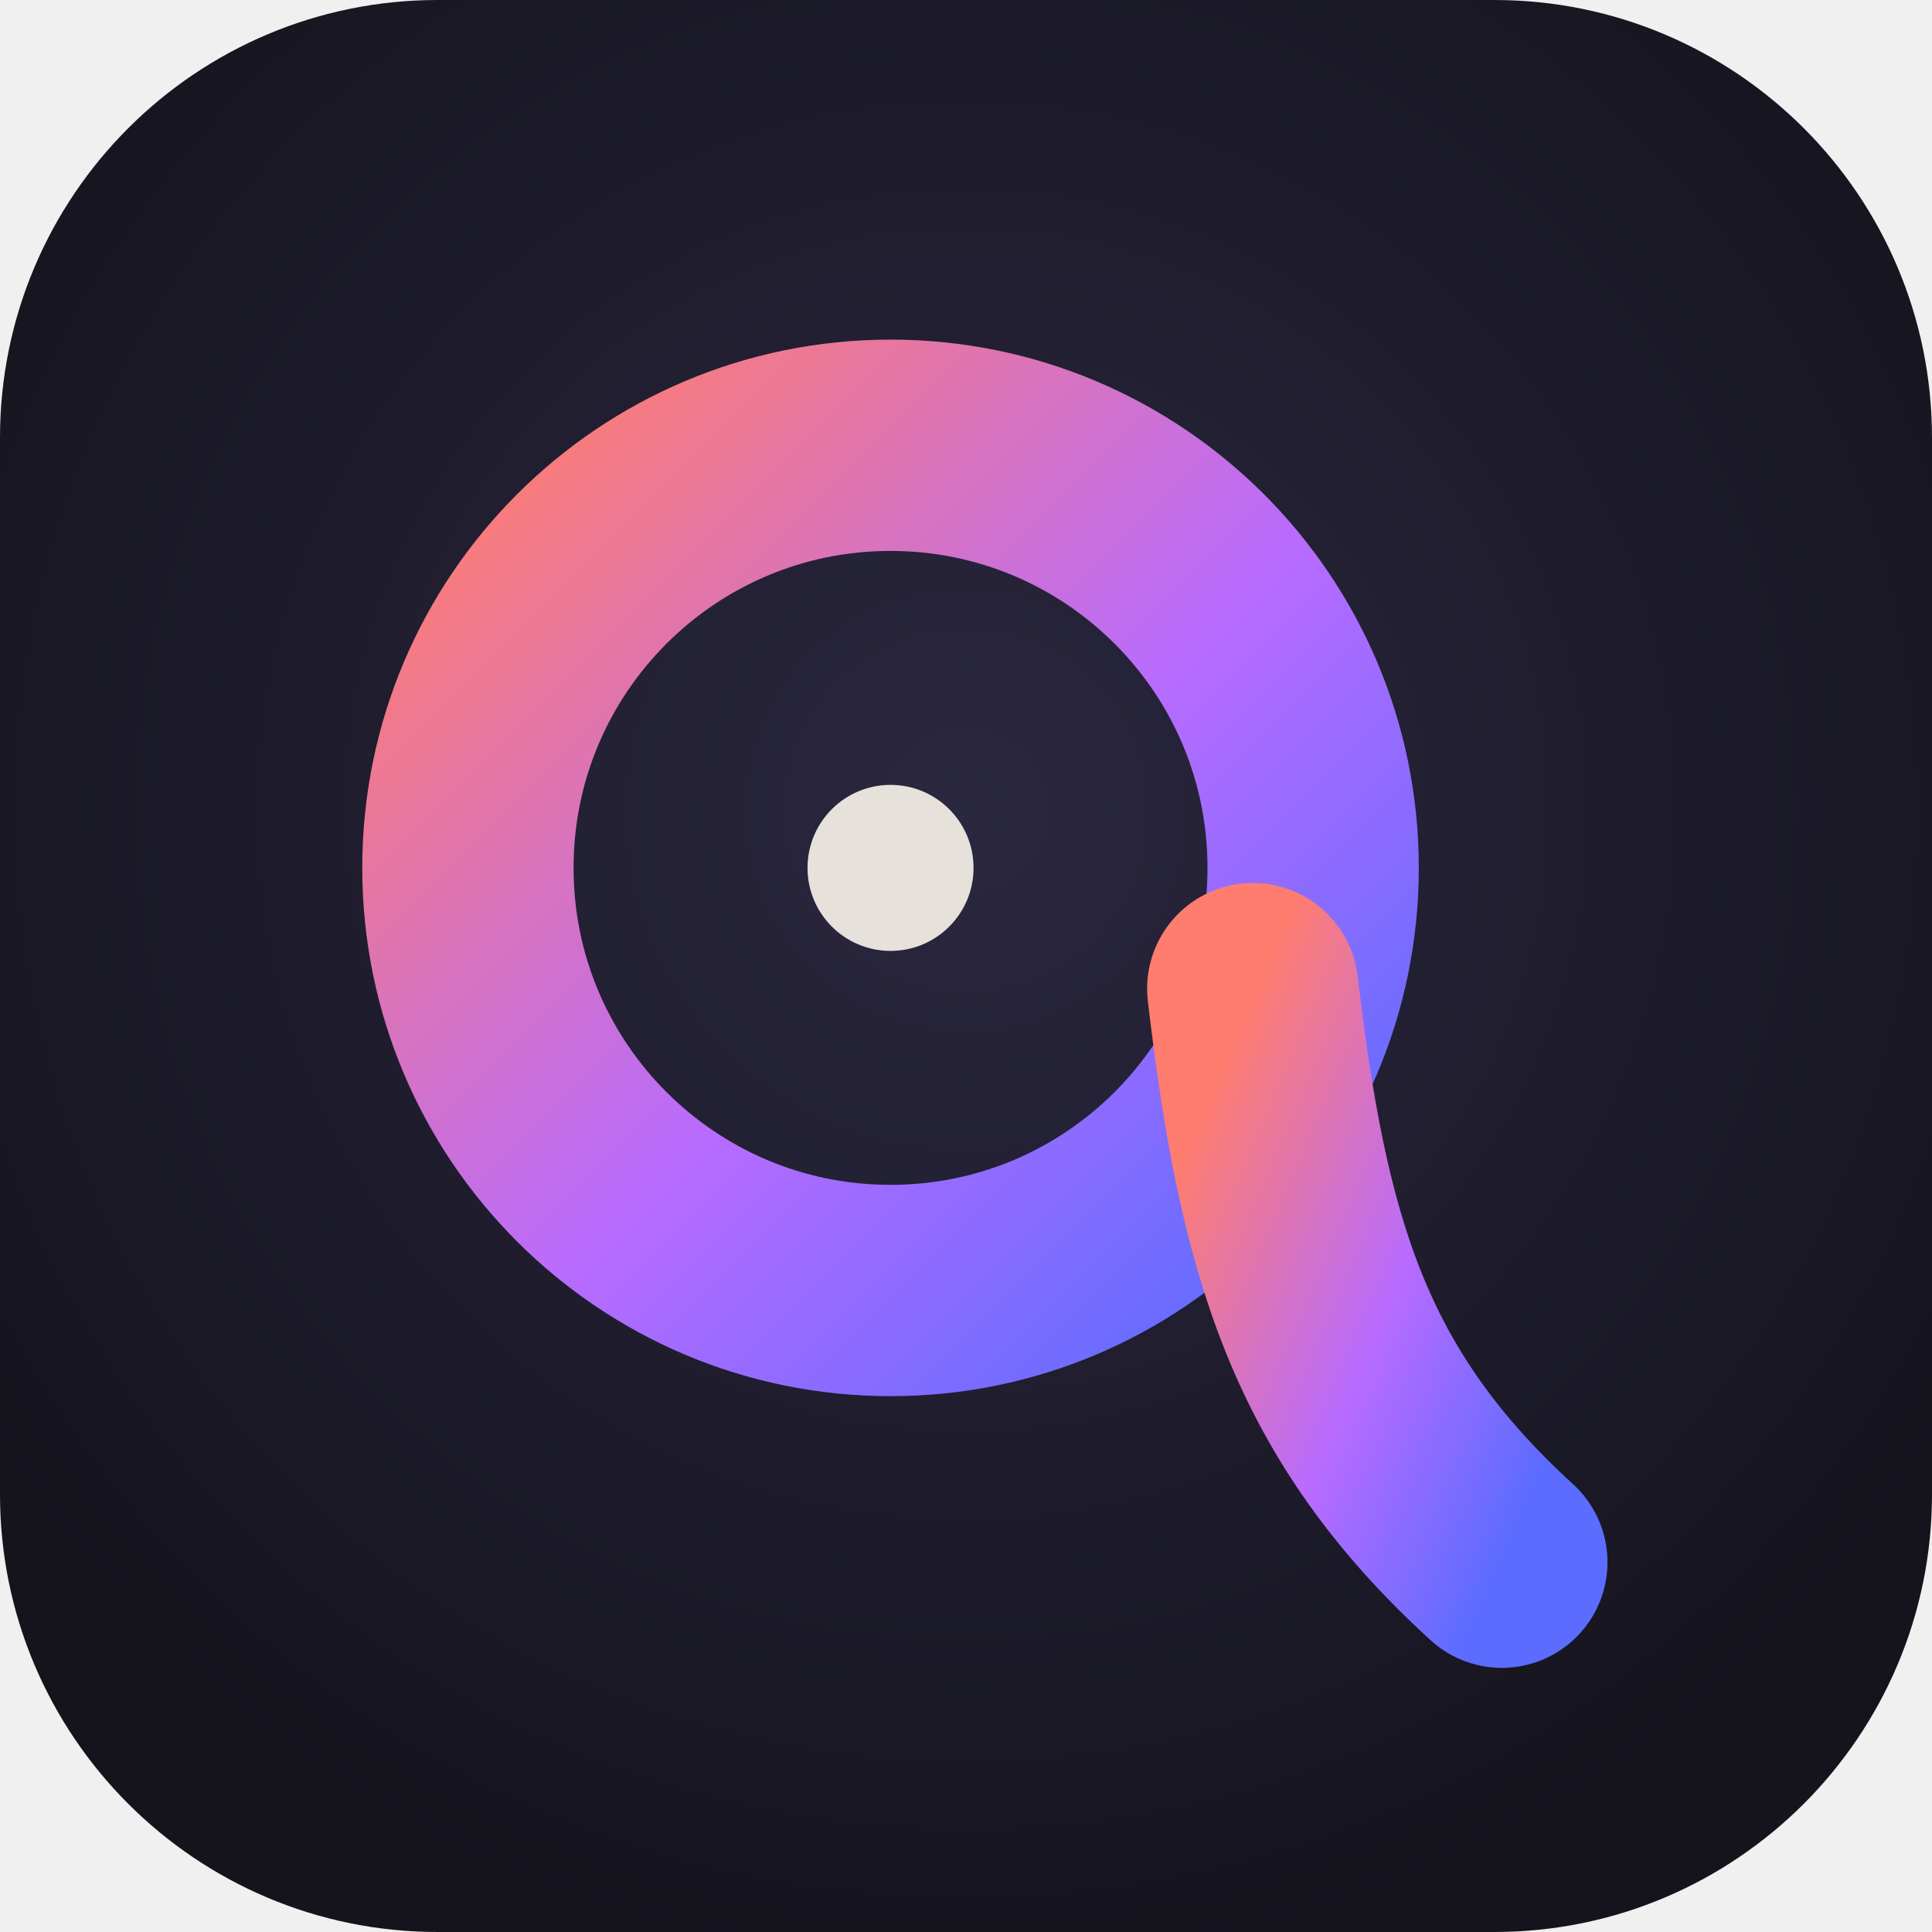
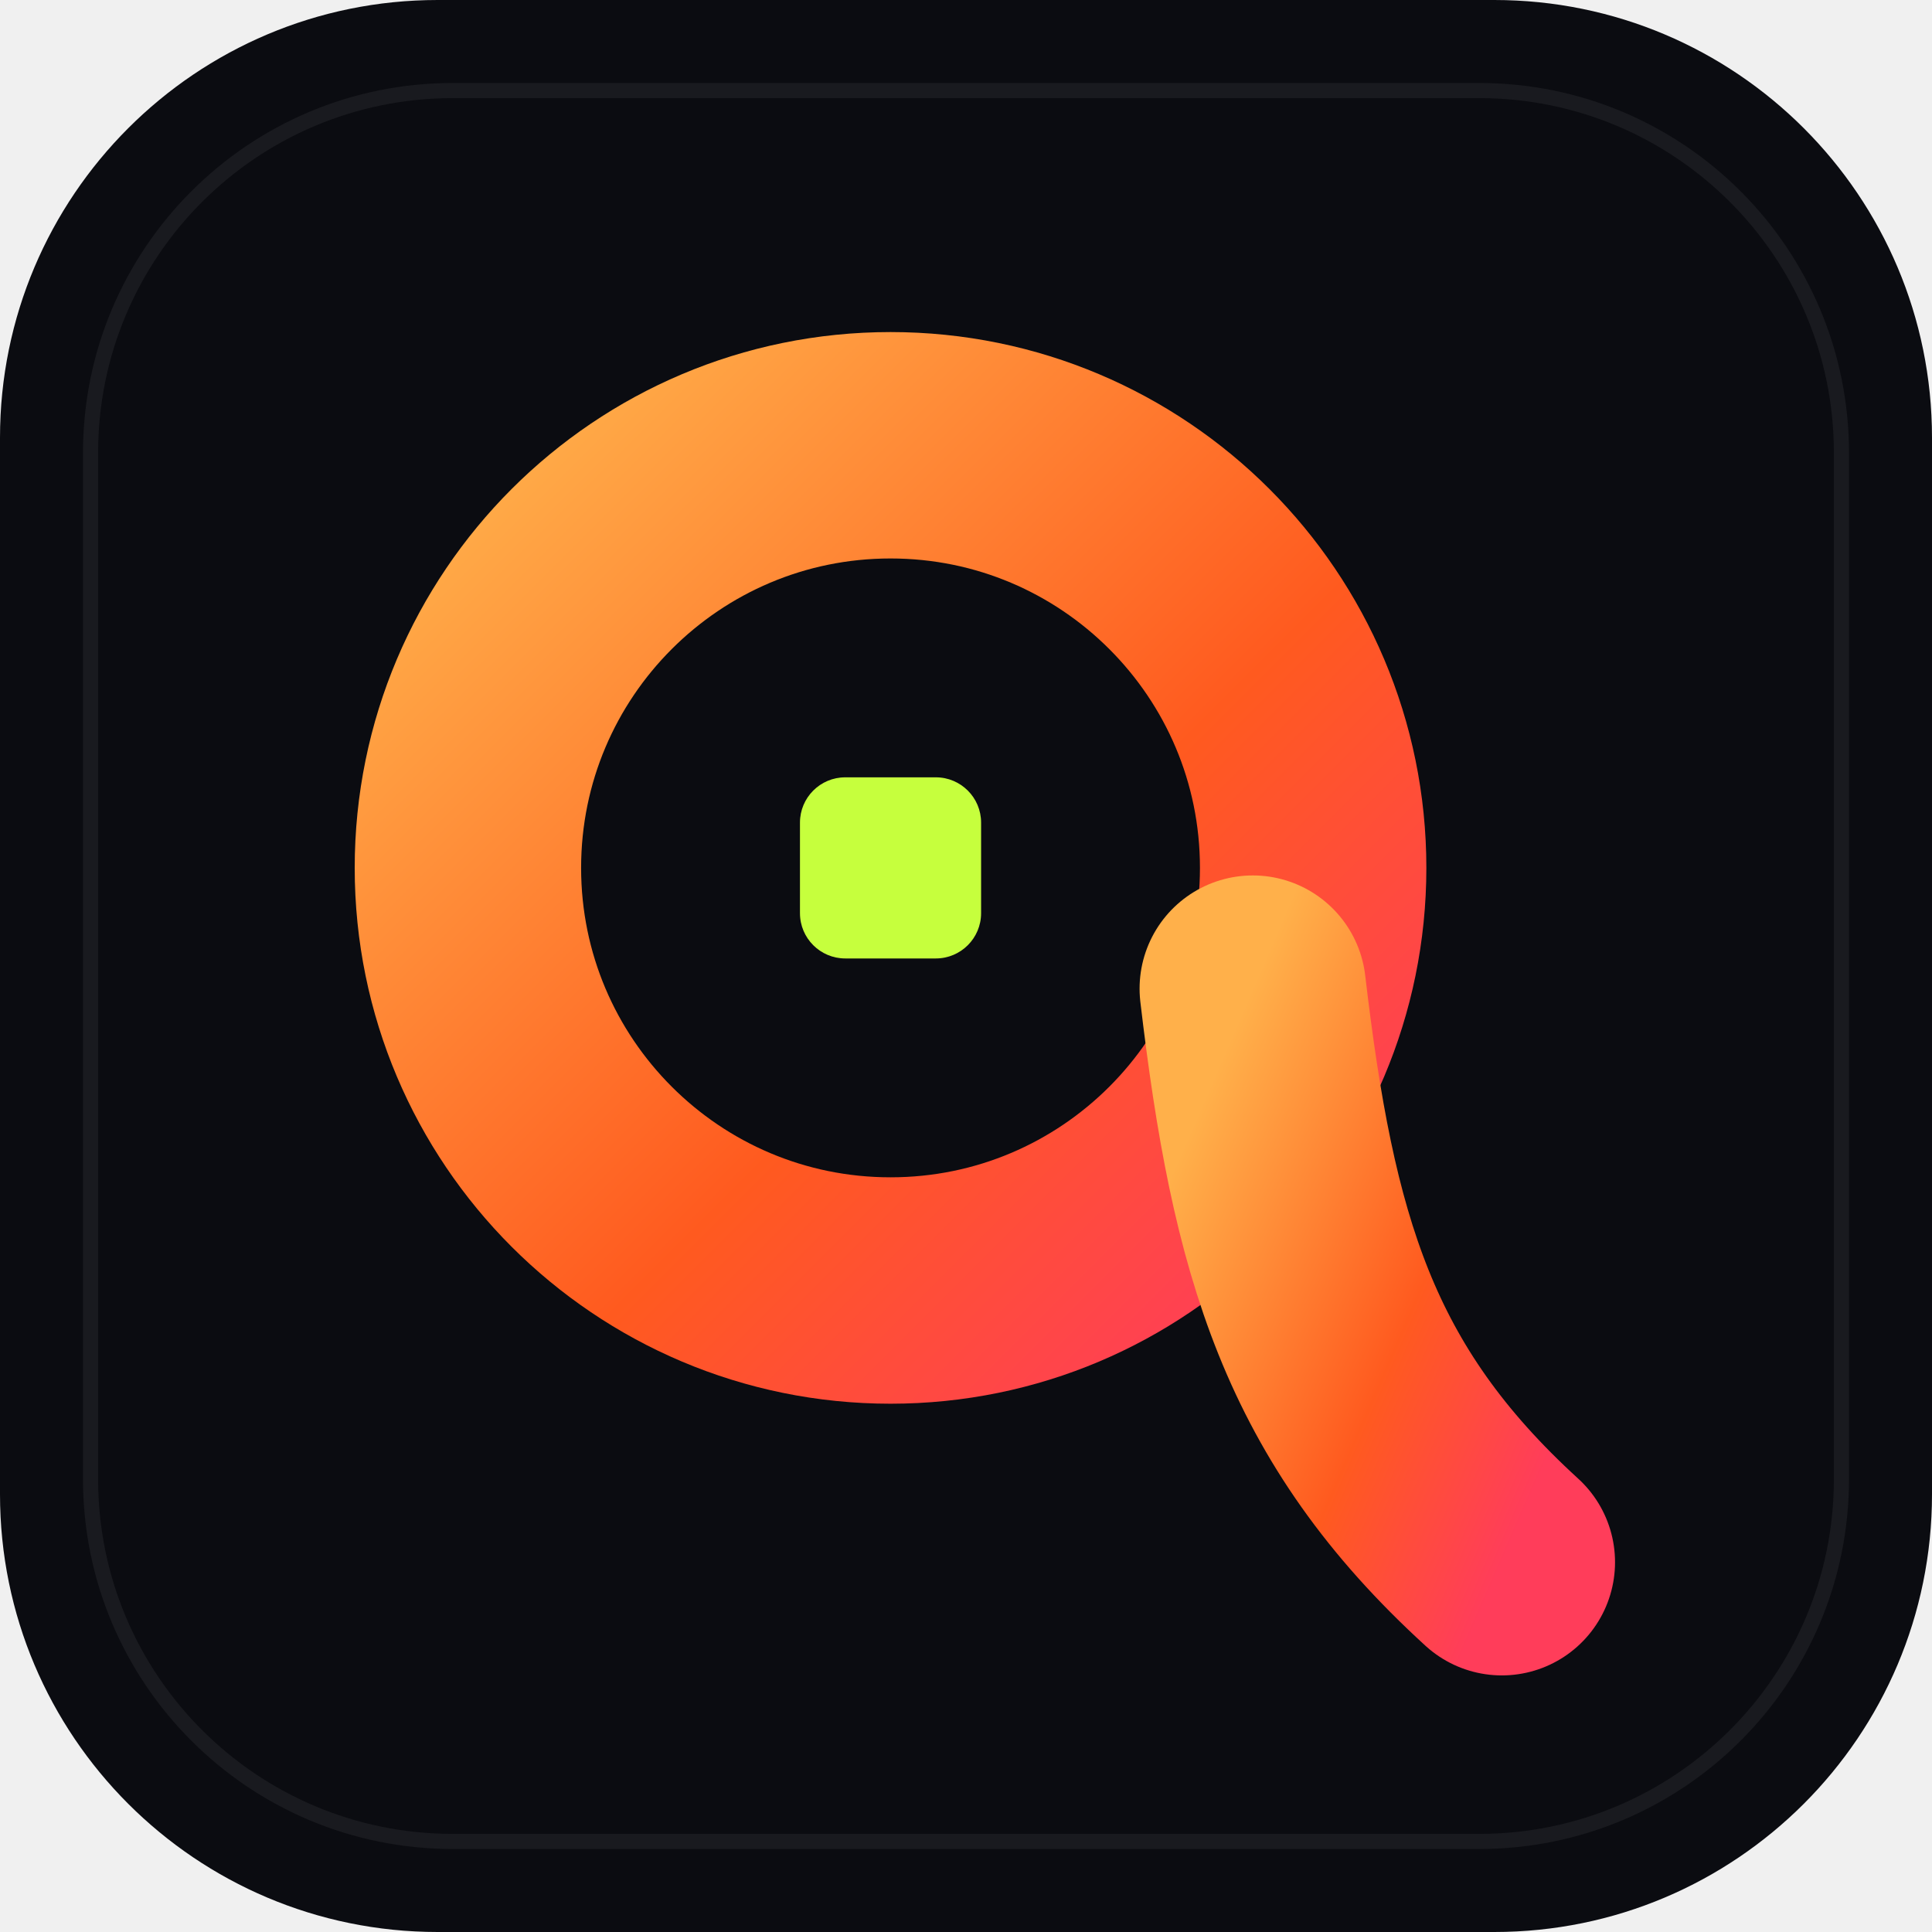
<svg xmlns="http://www.w3.org/2000/svg" viewBox="0 0 512 512">
  <defs>
    <linearGradient id="g" x1="0" y1="0" x2="1" y2="1">
-       <stop offset="0" stop-color="#ff7d6e" />
-       <stop offset="0.55" stop-color="#b86bff" />
-       <stop offset="1" stop-color="#5b6cff" />
+       <stop offset="0" stop-color="#ffb04a" />
+       <stop offset="0.6" stop-color="#ff5a1f" />
+       <stop offset="1" stop-color="#ff3d5a" />
    </linearGradient>
-     <radialGradient id="glow" cx="0.5" cy="0.42" r="0.6">
-       <stop offset="0" stop-color="#2a2740" />
-       <stop offset="1" stop-color="#15141d" />
-     </radialGradient>
  </defs>
-   <rect width="512" height="512" rx="116" fill="url(#glow)" />
-   <circle cx="236" cy="230" r="112" fill="none" stroke="url(#g)" stroke-width="56" />
-   <path d="M332 262 C 340 330, 352 372, 398 414" fill="none" stroke="url(#g)" stroke-width="56" stroke-linecap="round" />
-   <circle cx="236" cy="230" r="22" fill="#f6f1e7" opacity="0.92" />
+   <rect width="512" height="512" rx="116" fill="#0b0c11" />
+   <rect x="24" y="24" width="464" height="464" rx="96" fill="none" stroke="#ffffff" stroke-opacity="0.06" stroke-width="4" />
+   <circle cx="236" cy="230" r="112" fill="none" stroke="url(#g)" stroke-width="60" />
+   <path d="M332 262 C 340 330, 352 372, 398 414" fill="none" stroke="url(#g)" stroke-width="60" stroke-linecap="round" />
+   <rect x="212" y="206" width="48" height="48" rx="12" fill="#c6ff3d" />
</svg>
